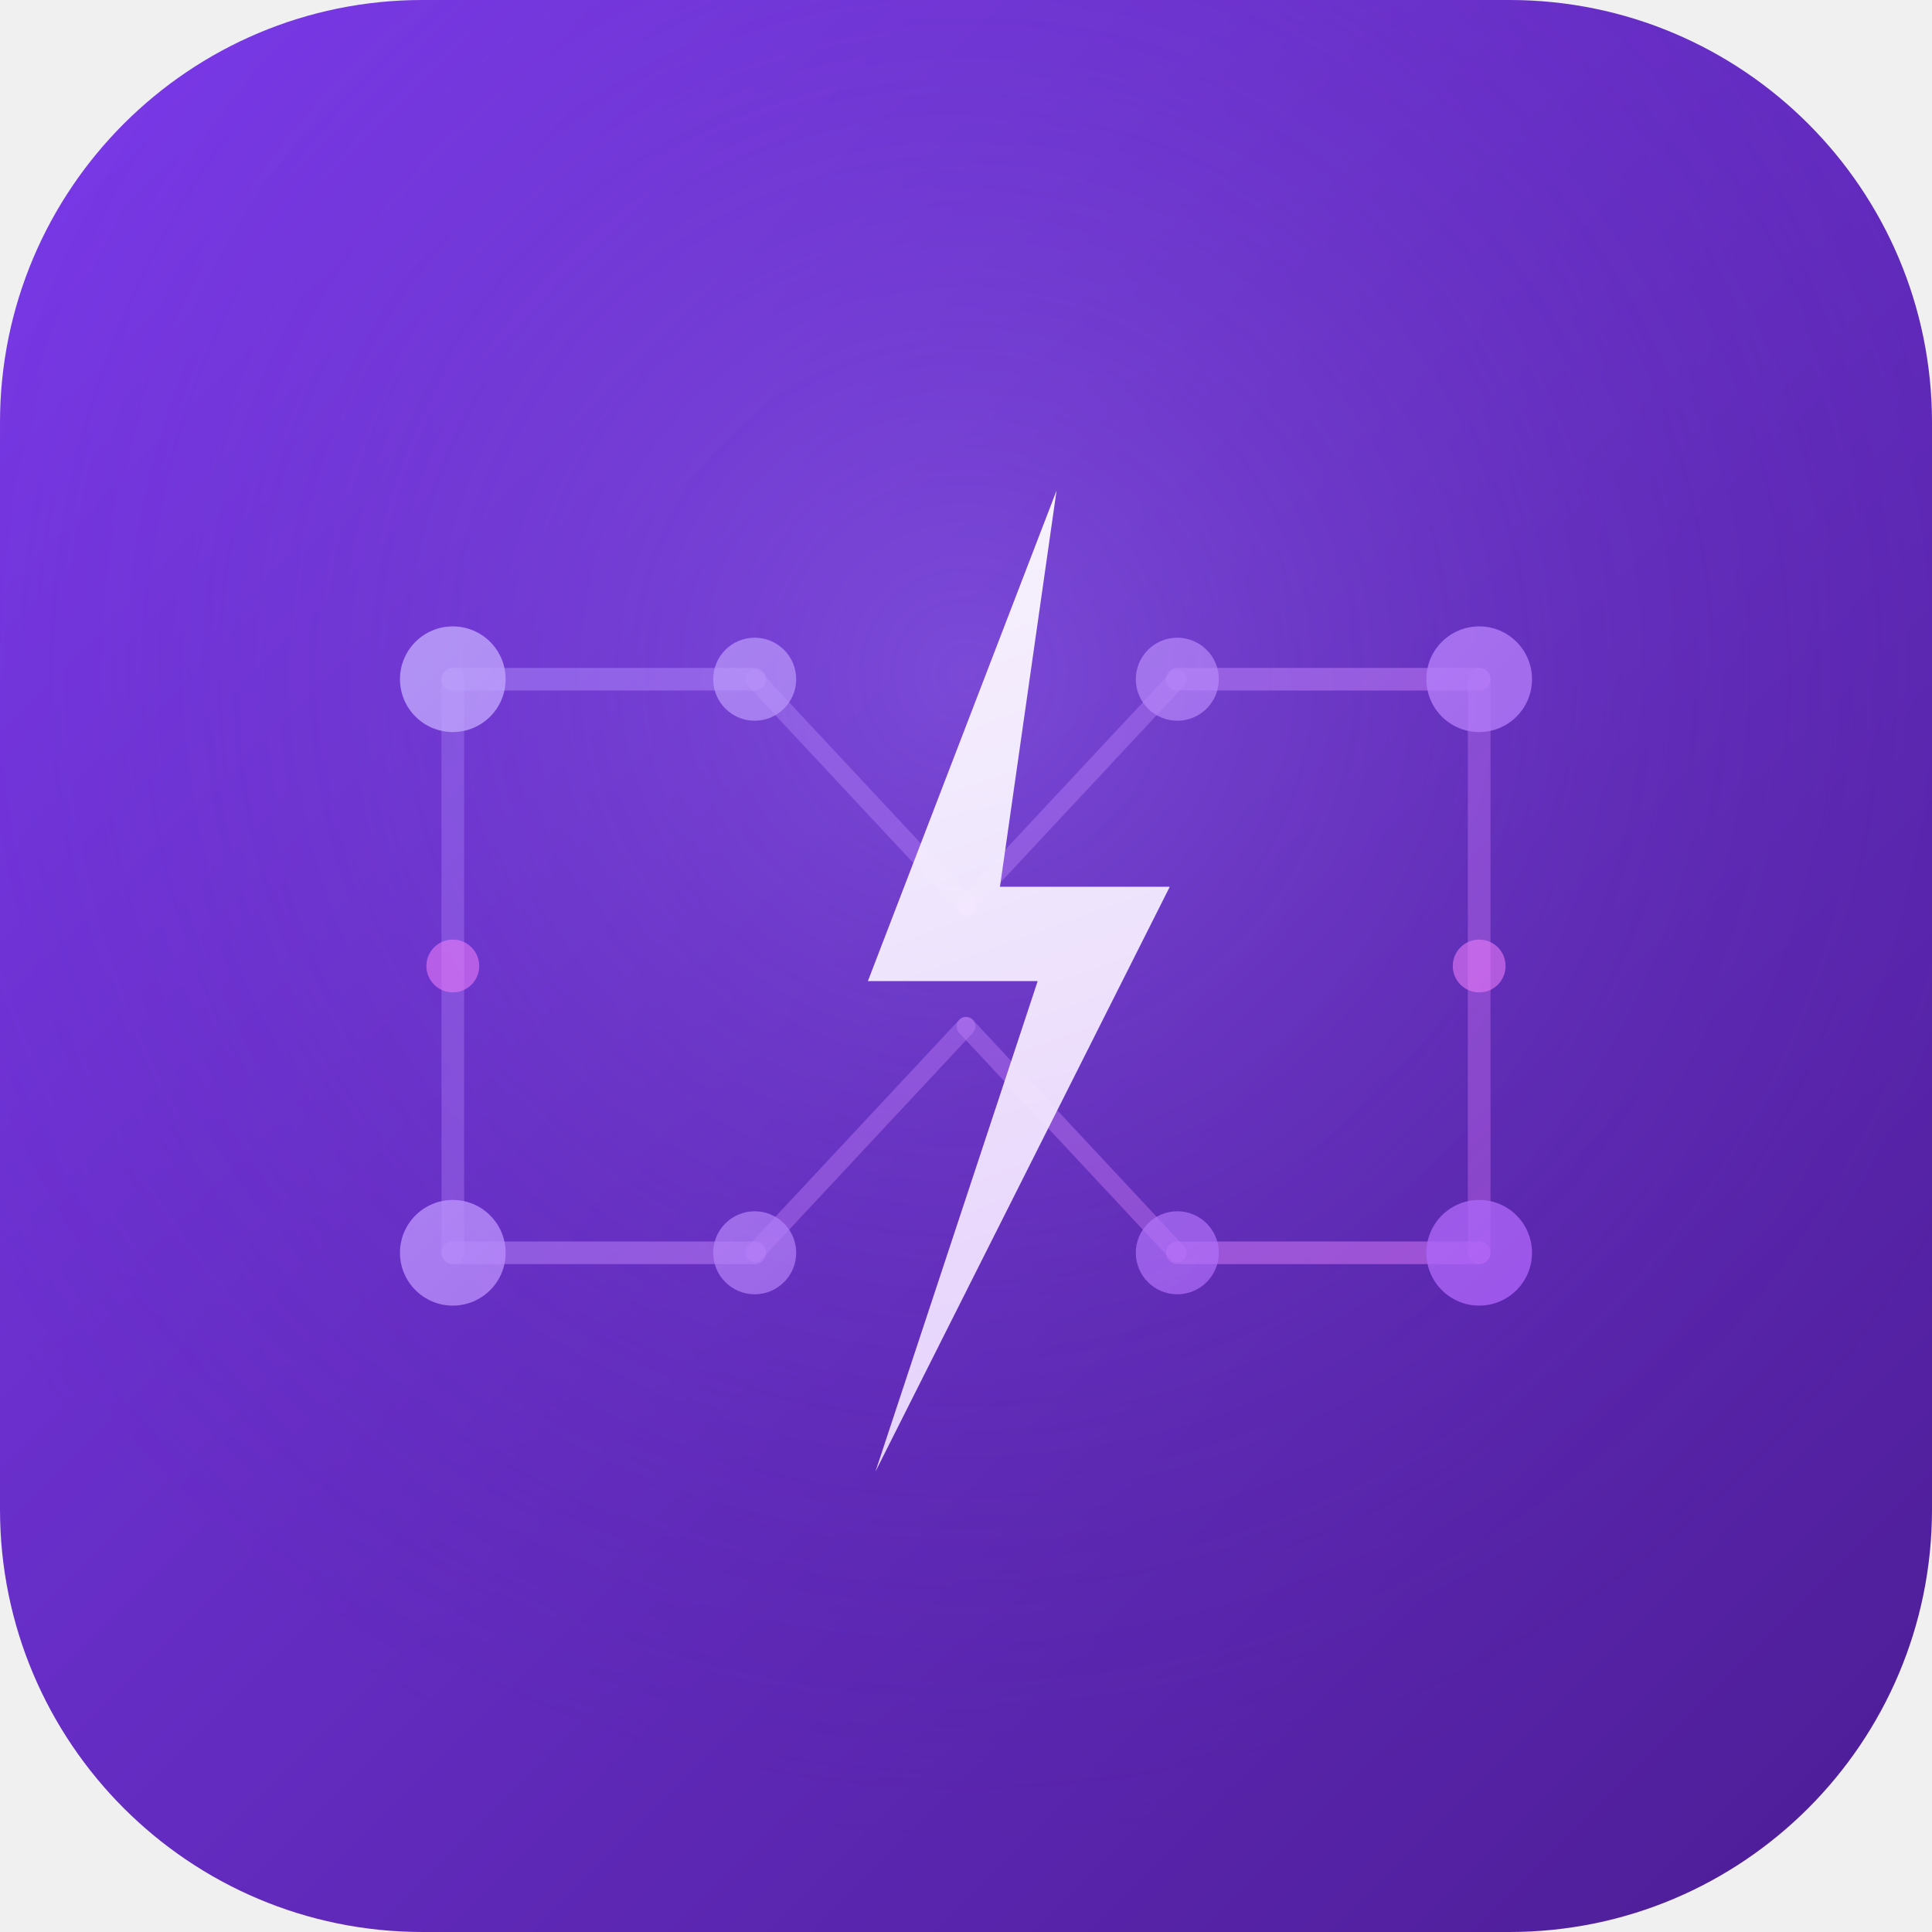
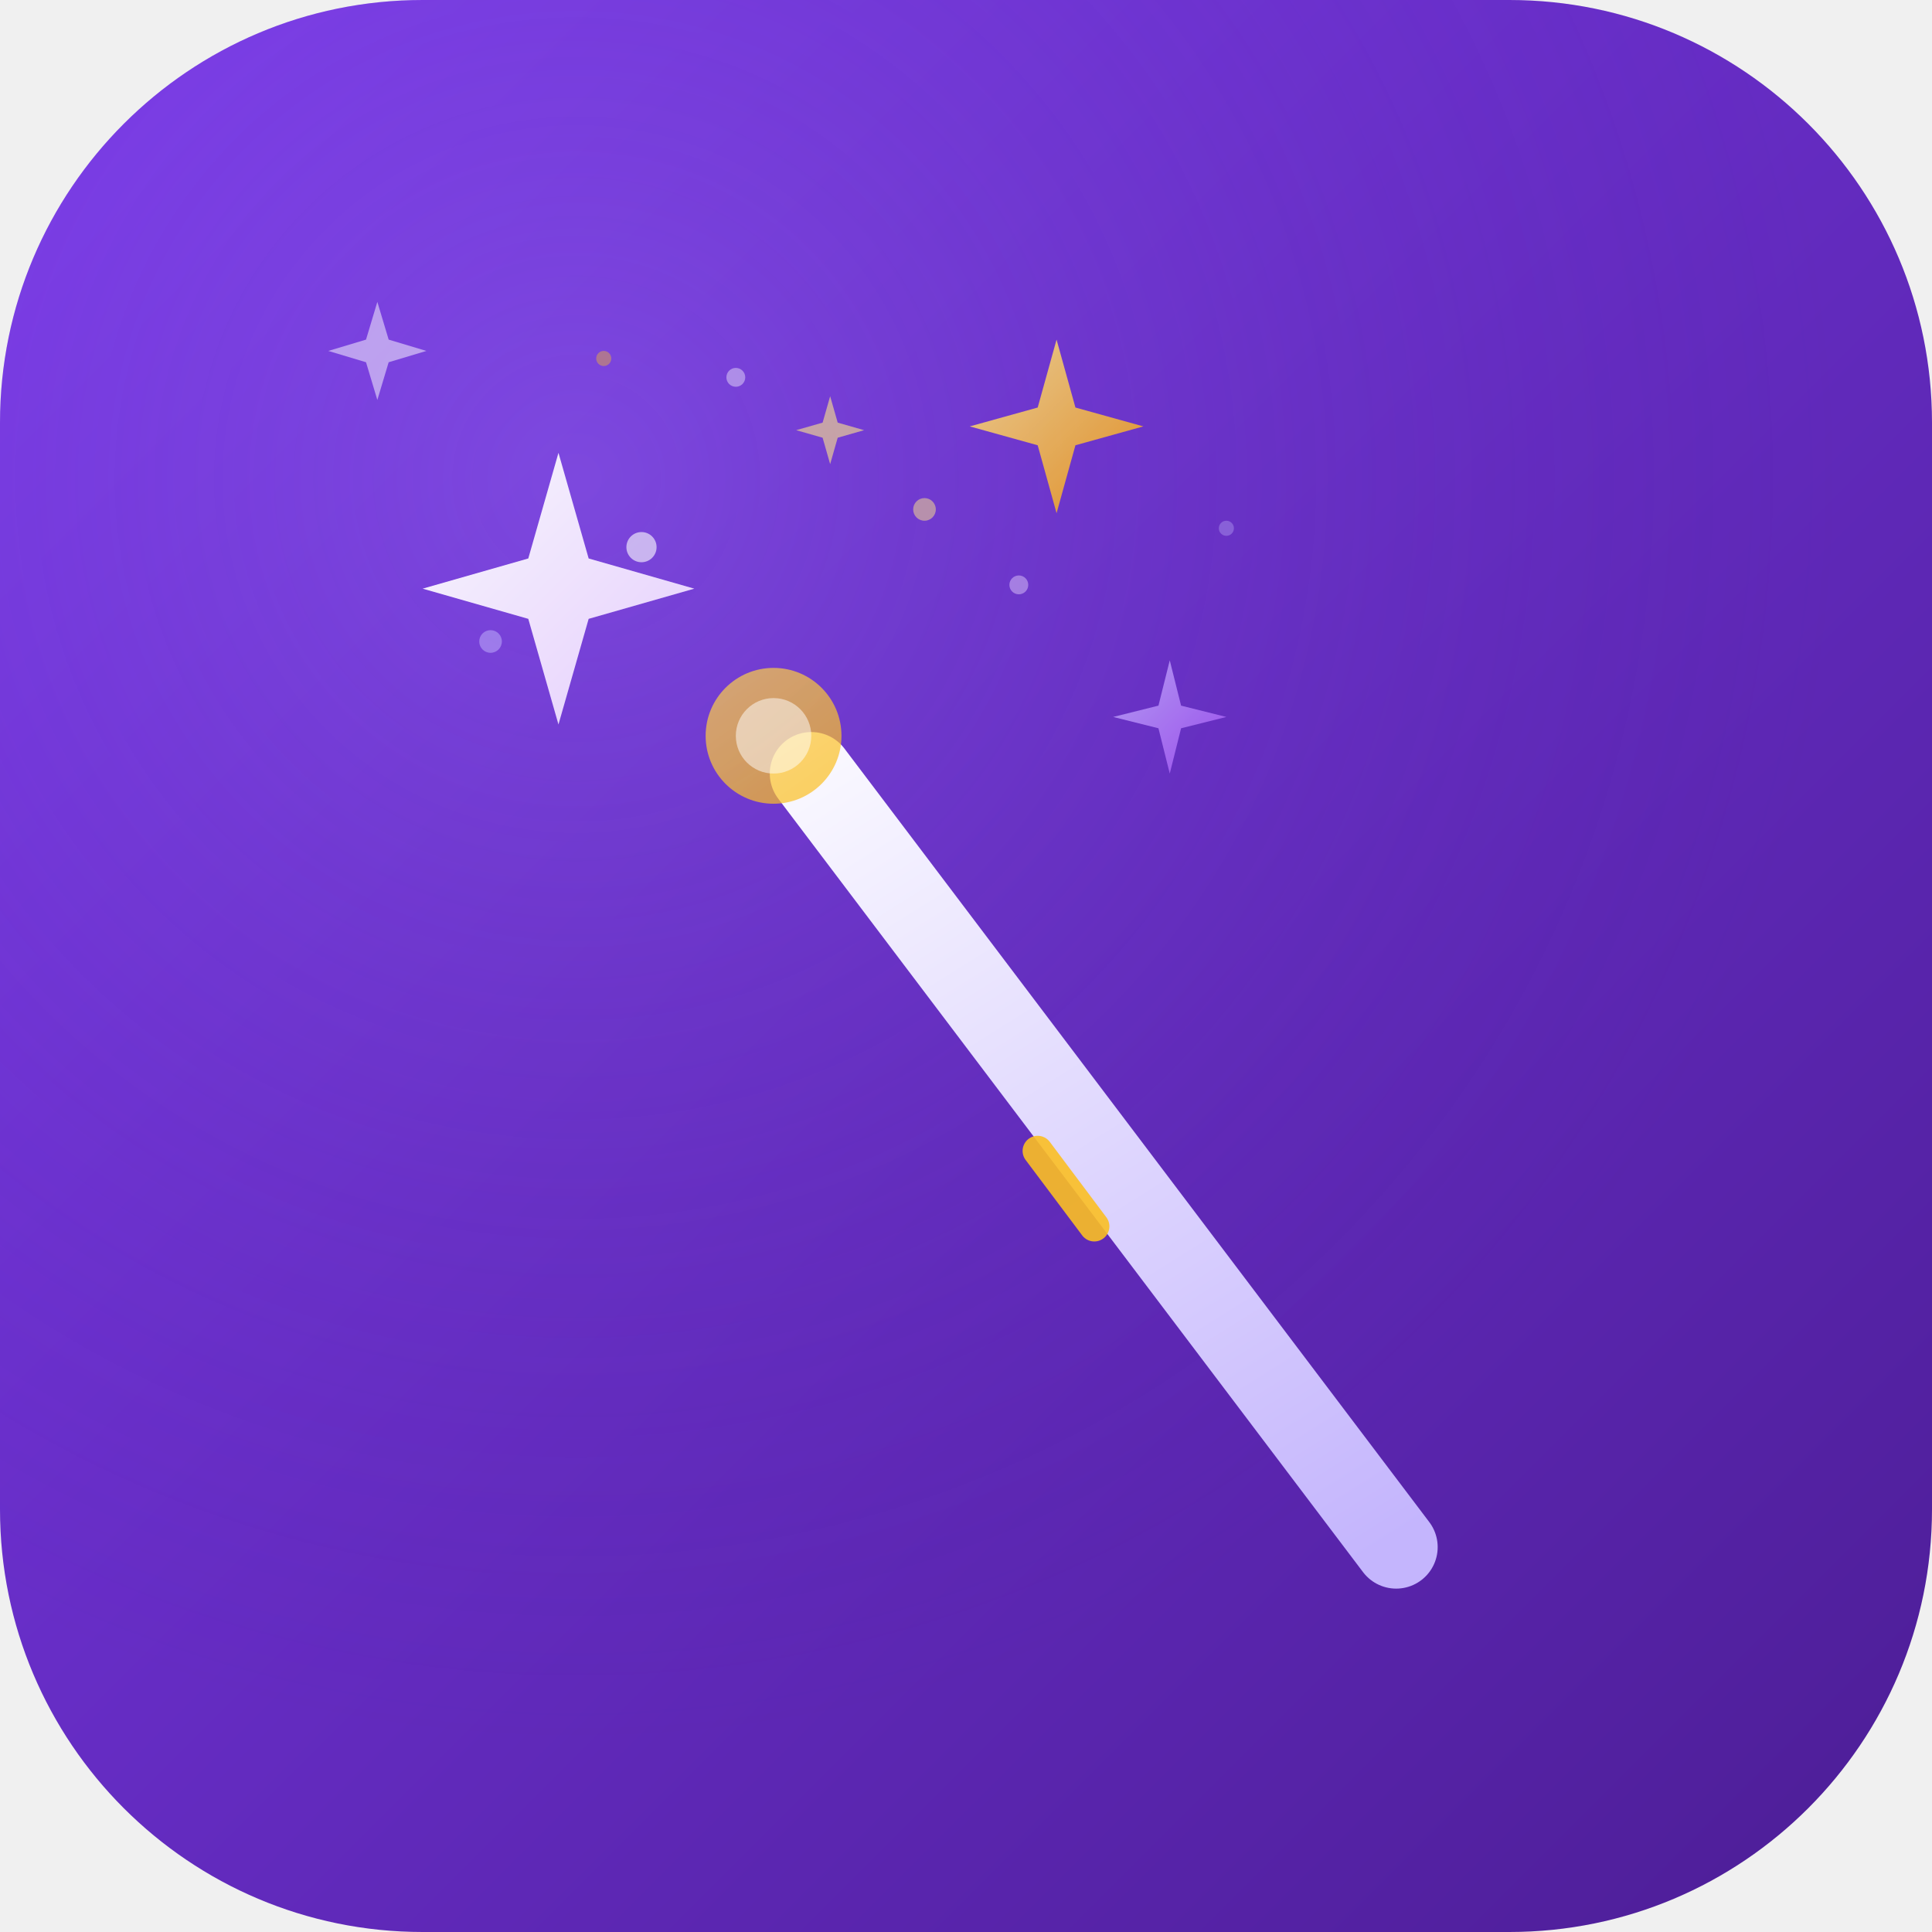
<svg xmlns="http://www.w3.org/2000/svg" viewBox="0 0 512 512" fill="none">
  <defs>
    <linearGradient id="bg" x1="0" y1="0" x2="512" y2="512" gradientUnits="userSpaceOnUse">
      <stop offset="0%" stop-color="#7c3aed" />
      <stop offset="100%" stop-color="#4c1d95" />
    </linearGradient>
-     <linearGradient id="accent" x1="128" y1="128" x2="384" y2="384" gradientUnits="userSpaceOnUse">
-       <stop offset="0%" stop-color="#a78bfa" />
-       <stop offset="50%" stop-color="#c084fc" />
-       <stop offset="100%" stop-color="#e879f9" />
+     <radialGradient id="glow" cx="30%" cy="25%" r="65%">
+       <stop offset="0%" stop-color="#a78bfa" stop-opacity="0.25" />
+       <stop offset="100%" stop-color="#4c1d95" stop-opacity="0" />
+     </radialGradient>
+     <linearGradient id="wand" x1="350" y1="420" x2="200" y2="180" gradientUnits="userSpaceOnUse">
+       <stop offset="0%" stop-color="#c4b5fd" />
+       <stop offset="100%" stop-color="#ffffff" />
    </linearGradient>
-     <linearGradient id="bolt" x1="220" y1="120" x2="320" y2="400" gradientUnits="userSpaceOnUse">
+     <linearGradient id="tip" x1="160" y1="140" x2="210" y2="210" gradientUnits="userSpaceOnUse">
+       <stop offset="0%" stop-color="#fde68a" />
+       <stop offset="100%" stop-color="#fbbf24" />
+     </linearGradient>
+     <linearGradient id="sparkle1" x1="0%" y1="0%" x2="100%" y2="100%">
      <stop offset="0%" stop-color="#ffffff" />
      <stop offset="100%" stop-color="#e9d5ff" />
    </linearGradient>
-     <radialGradient id="glow" cx="50%" cy="35%" r="60%">
-       <stop offset="0%" stop-color="#a78bfa" stop-opacity="0.3" />
-       <stop offset="100%" stop-color="#4c1d95" stop-opacity="0" />
-     </radialGradient>
-     <linearGradient id="nodes" x1="100" y1="100" x2="412" y2="412" gradientUnits="userSpaceOnUse">
+     <linearGradient id="sparkle2" x1="0%" y1="0%" x2="100%" y2="100%">
+       <stop offset="0%" stop-color="#fde68a" />
+       <stop offset="100%" stop-color="#f59e0b" />
+     </linearGradient>
+     <linearGradient id="sparkle3" x1="0%" y1="0%" x2="100%" y2="100%">
      <stop offset="0%" stop-color="#c4b5fd" />
      <stop offset="100%" stop-color="#a855f7" />
    </linearGradient>
  </defs>
  <rect width="512" height="512" rx="112" fill="url(#bg)" />
  <rect width="512" height="512" rx="112" fill="url(#glow)" />
-   <line x1="120" y1="180" x2="200" y2="180" stroke="url(#accent)" stroke-width="6" stroke-linecap="round" opacity="0.5" />
-   <line x1="312" y1="180" x2="392" y2="180" stroke="url(#accent)" stroke-width="6" stroke-linecap="round" opacity="0.5" />
-   <line x1="120" y1="332" x2="200" y2="332" stroke="url(#accent)" stroke-width="6" stroke-linecap="round" opacity="0.5" />
-   <line x1="312" y1="332" x2="392" y2="332" stroke="url(#accent)" stroke-width="6" stroke-linecap="round" opacity="0.5" />
-   <line x1="200" y1="180" x2="256" y2="240" stroke="url(#accent)" stroke-width="5" stroke-linecap="round" opacity="0.4" />
-   <line x1="312" y1="180" x2="256" y2="240" stroke="url(#accent)" stroke-width="5" stroke-linecap="round" opacity="0.4" />
-   <line x1="200" y1="332" x2="256" y2="272" stroke="url(#accent)" stroke-width="5" stroke-linecap="round" opacity="0.4" />
-   <line x1="312" y1="332" x2="256" y2="272" stroke="url(#accent)" stroke-width="5" stroke-linecap="round" opacity="0.4" />
-   <line x1="120" y1="180" x2="120" y2="332" stroke="url(#accent)" stroke-width="6" stroke-linecap="round" opacity="0.35" />
-   <line x1="392" y1="180" x2="392" y2="332" stroke="url(#accent)" stroke-width="6" stroke-linecap="round" opacity="0.35" />
-   <path d="M280 130 L230 260 L275 260 L232 390 L310 235 L265 235 Z" fill="url(#bolt)" opacity="0.95" />
-   <circle cx="120" cy="180" r="14" fill="url(#nodes)" opacity="0.8" />
-   <circle cx="200" cy="180" r="11" fill="url(#nodes)" opacity="0.7" />
-   <circle cx="312" cy="180" r="11" fill="url(#nodes)" opacity="0.7" />
-   <circle cx="392" cy="180" r="14" fill="url(#nodes)" opacity="0.8" />
-   <circle cx="120" cy="332" r="14" fill="url(#nodes)" opacity="0.8" />
-   <circle cx="200" cy="332" r="11" fill="url(#nodes)" opacity="0.7" />
-   <circle cx="312" cy="332" r="11" fill="url(#nodes)" opacity="0.7" />
-   <circle cx="392" cy="332" r="14" fill="url(#nodes)" opacity="0.8" />
-   <circle cx="120" cy="256" r="7" fill="#e879f9" opacity="0.6" />
-   <circle cx="392" cy="256" r="7" fill="#e879f9" opacity="0.6" />
+   <line x1="370" y1="410" x2="215" y2="205" stroke="url(#wand)" stroke-width="22" stroke-linecap="round" />
+   <line x1="290" y1="325" x2="275" y2="305" stroke="#fbbf24" stroke-width="8" stroke-linecap="round" opacity="0.9" />
+   <circle cx="205" cy="195" r="18" fill="url(#tip)" opacity="0.7" />
+   <circle cx="205" cy="195" r="10" fill="#ffffff" opacity="0.5" />
+   <path d="M148 120 L156 148 L184 156 L156 164 L148 192 L140 164 L112 156 L140 148 Z" fill="url(#sparkle1)" opacity="0.95" />
+   <path d="M280 90 L285 108 L303 113 L285 118 L280 136 L275 118 L257 113 L275 108 Z" fill="url(#sparkle2)" opacity="0.85" />
+   <path d="M310 175 L313 187 L325 190 L313 193 L310 205 L307 193 L295 190 L307 187 Z" fill="url(#sparkle3)" opacity="0.8" />
+   <path d="M100 80 L103 90 L113 93 L103 96 L100 106 L97 96 L87 93 L97 90 Z" fill="#ffffff" opacity="0.5" />
+   <path d="M220 105 L222 112 L229 114 L222 116 L220 123 L218 116 L211 114 L218 112 Z" fill="#fde68a" opacity="0.6" />
+   <circle cx="170" cy="145" r="4" fill="#ffffff" opacity="0.6" />
+   <circle cx="245" cy="135" r="3" fill="#fde68a" opacity="0.5" />
+   <circle cx="130" cy="170" r="3" fill="#c4b5fd" opacity="0.5" />
+   <circle cx="195" cy="100" r="2.5" fill="#ffffff" opacity="0.4" />
+   <circle cx="270" cy="155" r="2.5" fill="#e9d5ff" opacity="0.45" />
+   <circle cx="160" cy="95" r="2" fill="#fbbf24" opacity="0.4" />
+   <circle cx="325" cy="140" r="2" fill="#c4b5fd" opacity="0.35" />
</svg>
